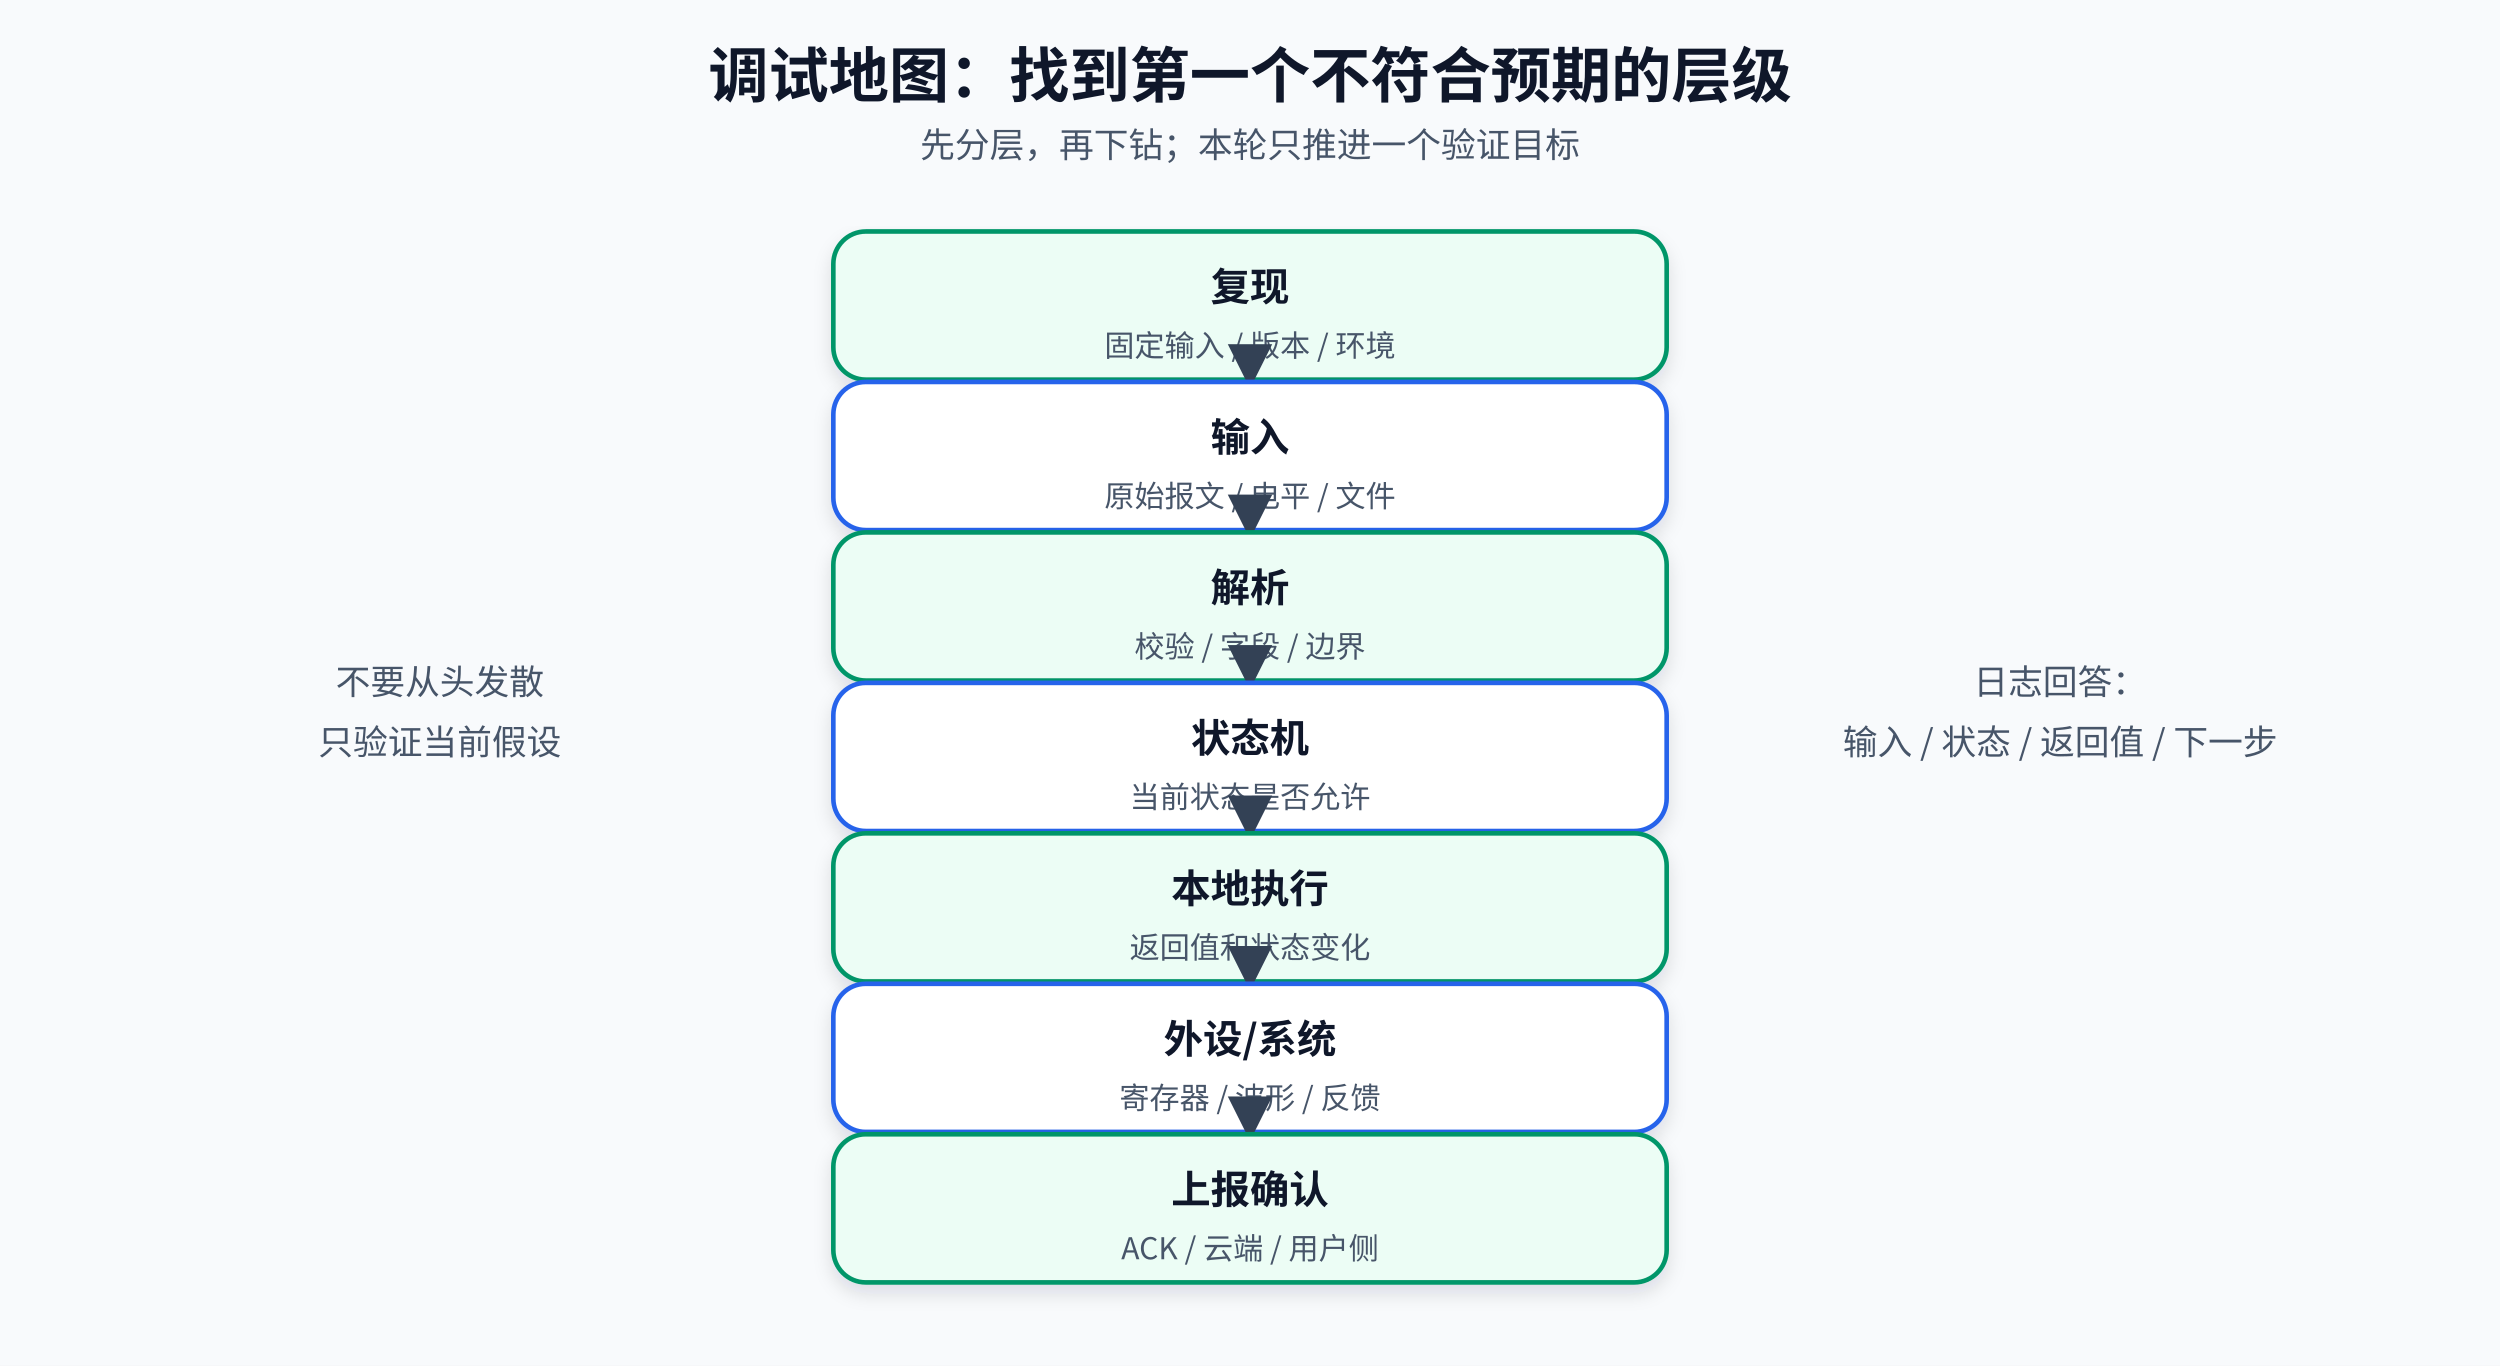
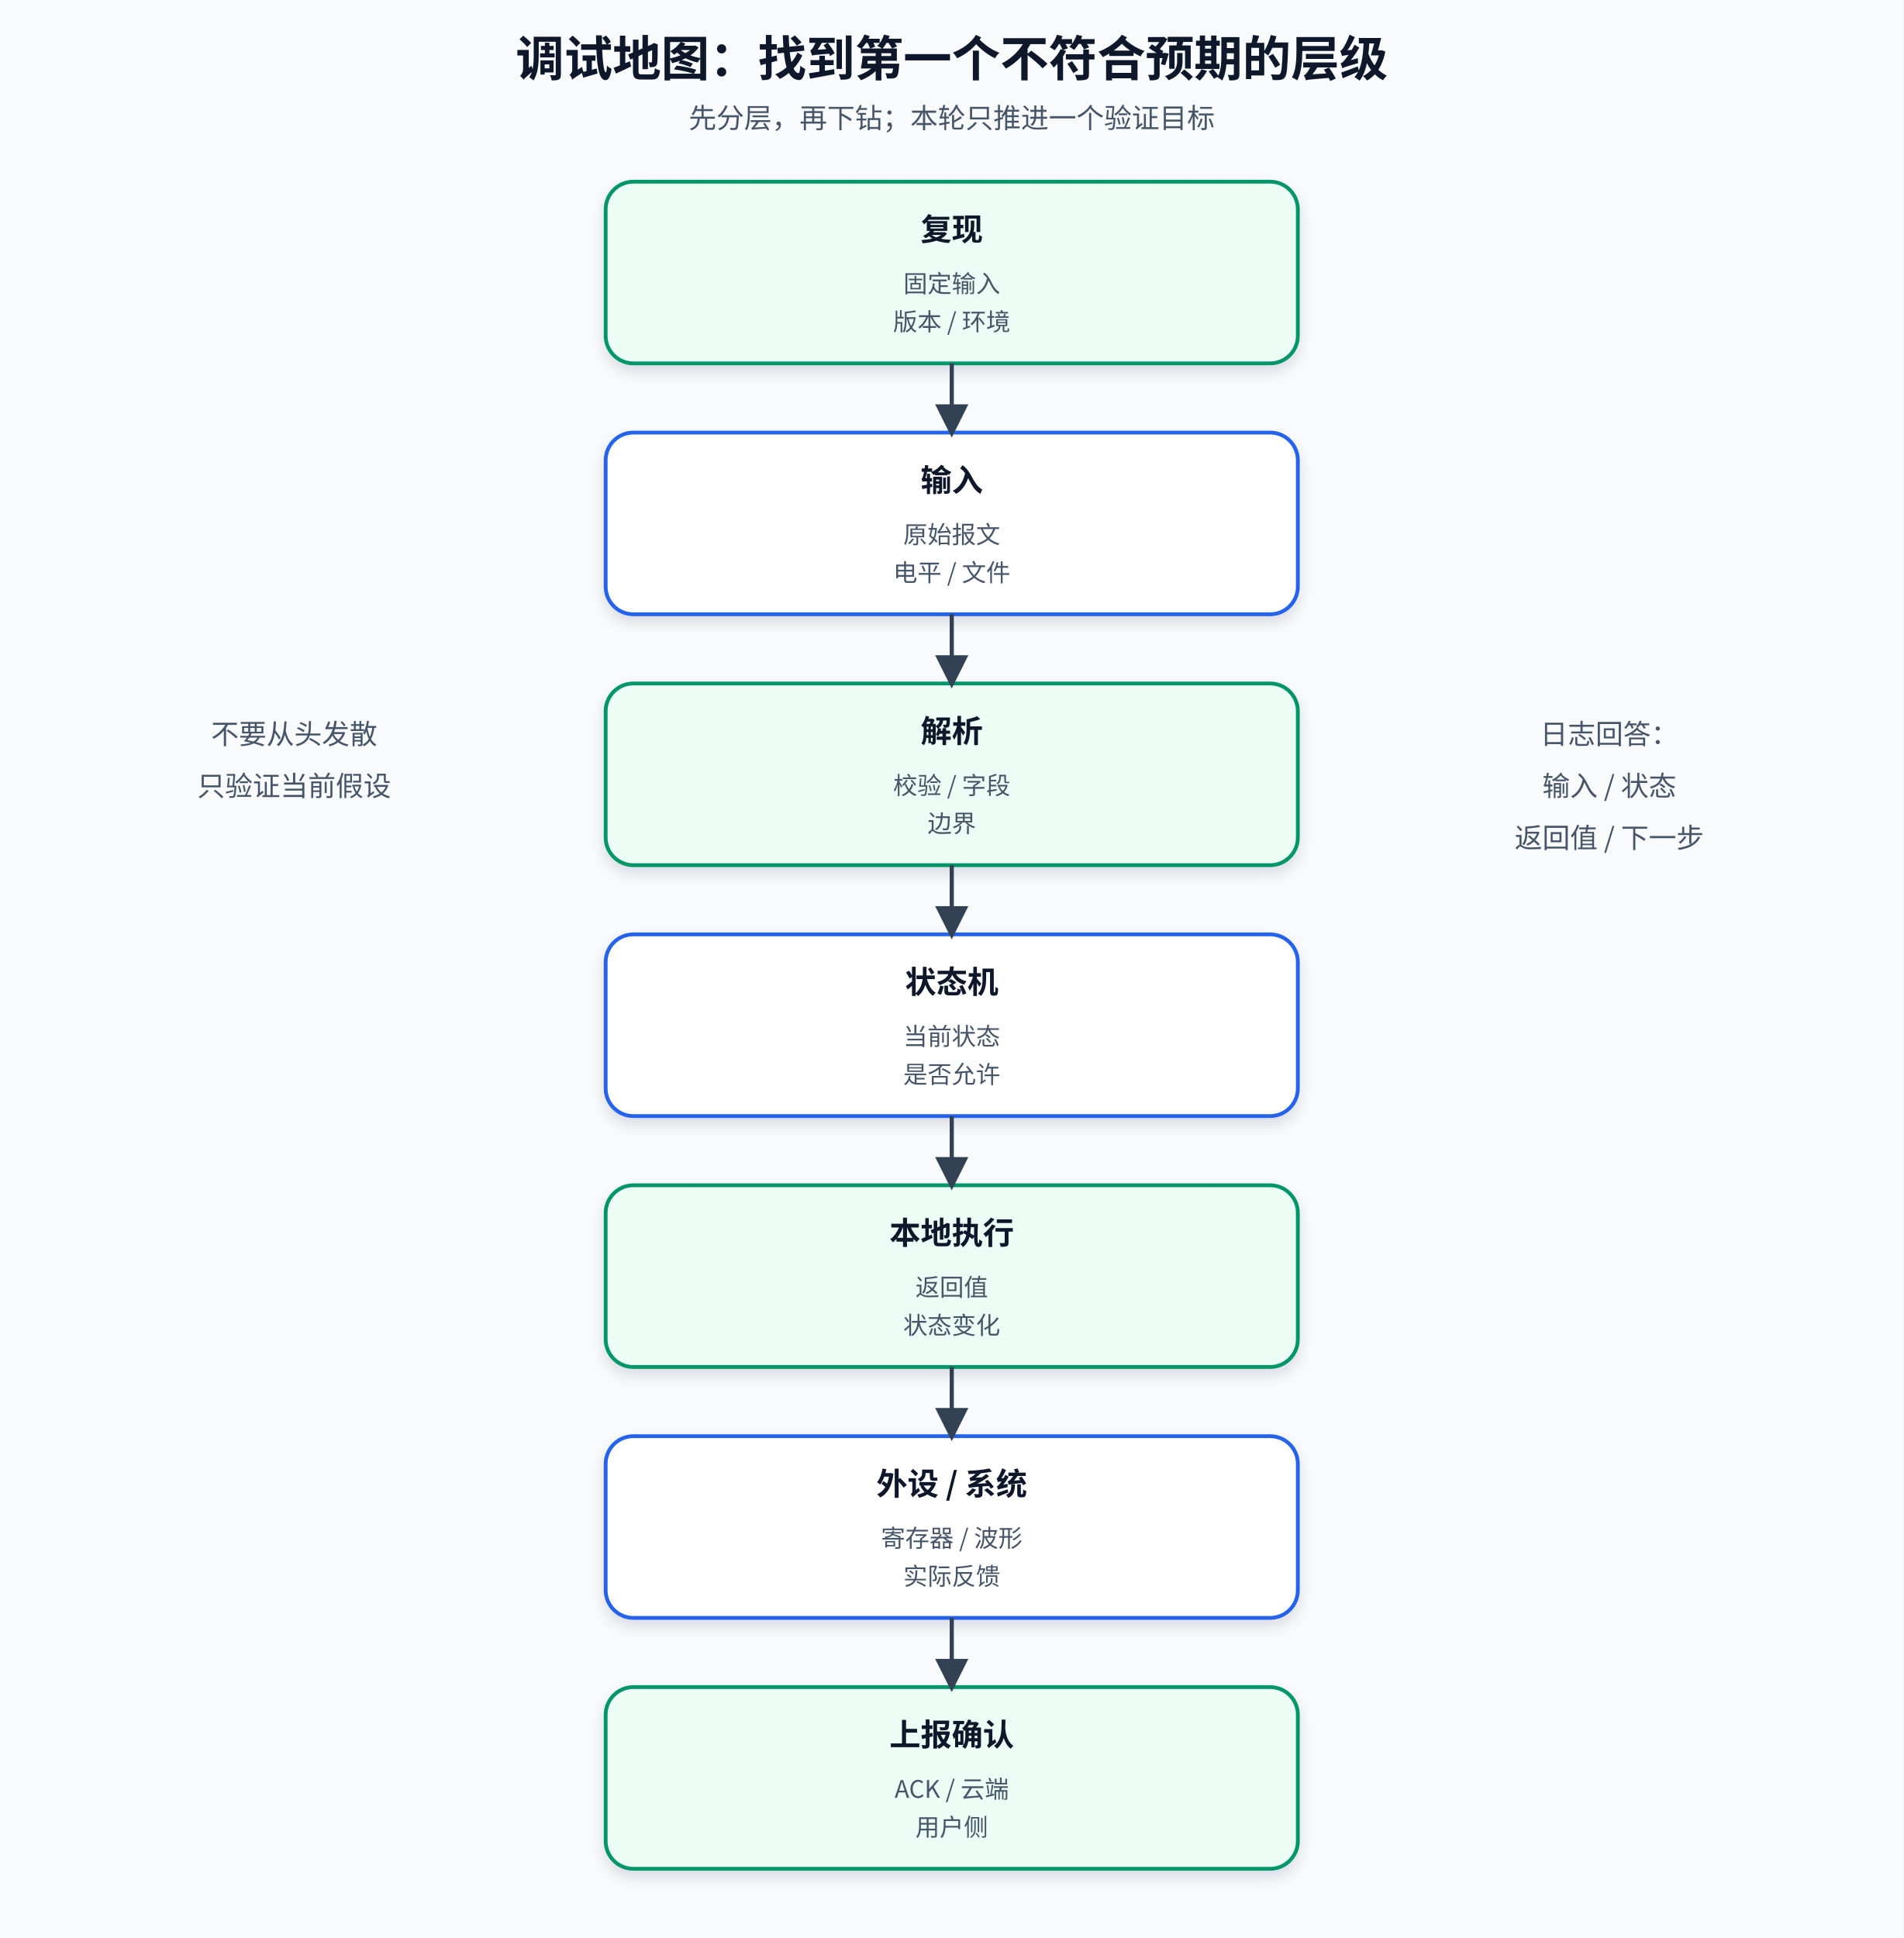
- <svg xmlns="http://www.w3.org/2000/svg" width="1080" height="590" viewBox="0 0 1080 590" role="img" aria-labelledby="title desc">
+ <svg xmlns="http://www.w3.org/2000/svg" width="1100" height="1120" viewBox="0 0 1100 1120" role="img" aria-labelledby="title desc">
  <defs>
    <marker id="arrow" viewBox="0 0 10 10" refX="8.5" refY="5" markerWidth="8" markerHeight="8" orient="auto-start-reverse">
      <path d="M 0 0 L 10 5 L 0 10 z" fill="#334155" />
    </marker>
    <filter id="shadow" x="-10%" y="-10%" width="130%" height="130%">
      <feDropShadow dx="0" dy="4" stdDeviation="4" flood-color="#0f172a" flood-opacity="0.12" />
    </filter>
  </defs>
-   <rect class="bg" x="0" y="0" width="1080" height="590" />
+   <rect class="bg" x="0" y="0" width="1100" height="1120" />
  <style>
  .bg { fill: #f8fafc; }
-   .title { font: 700 26px 'Noto Sans CJK SC', 'Microsoft YaHei', Arial, sans-serif; fill: #0f172a; text-anchor: middle; }
-   .subtitle { font: 500 15px 'Noto Sans CJK SC', 'Microsoft YaHei', Arial, sans-serif; fill: #475569; text-anchor: middle; }
-   .box { fill: #ffffff; stroke: #2563eb; stroke-width: 2; rx: 14; ry: 14; filter: url(#shadow); }
-   .box-green { fill: #ecfdf5; stroke: #059669; stroke-width: 2; rx: 14; ry: 14; filter: url(#shadow); }
-   .box-orange { fill: #fff7ed; stroke: #ea580c; stroke-width: 2; rx: 14; ry: 14; filter: url(#shadow); }
-   .box-purple { fill: #f5f3ff; stroke: #7c3aed; stroke-width: 2; rx: 14; ry: 14; filter: url(#shadow); }
-   .box-red { fill: #fef2f2; stroke: #dc2626; stroke-width: 2; rx: 14; ry: 14; filter: url(#shadow); }
-   .box-gray { fill: #f1f5f9; stroke: #64748b; stroke-width: 2; rx: 14; ry: 14; filter: url(#shadow); }
-   .label { font: 700 17px 'Noto Sans CJK SC', 'Microsoft YaHei', Arial, sans-serif; fill: #0f172a; text-anchor: middle; }
-   .small { font: 500 13px 'Noto Sans CJK SC', 'Microsoft YaHei', Arial, sans-serif; fill: #475569; text-anchor: middle; }
+   .title { font: 700 28px 'Noto Sans CJK SC', 'Microsoft YaHei', Arial, sans-serif; fill: #0f172a; text-anchor: middle; }
+   .subtitle { font: 500 16px 'Noto Sans CJK SC', 'Microsoft YaHei', Arial, sans-serif; fill: #475569; text-anchor: middle; }
+   .box { fill: #ffffff; stroke: #2563eb; stroke-width: 2.2; rx: 16; ry: 16; filter: url(#shadow); }
+   .box-green { fill: #ecfdf5; stroke: #059669; stroke-width: 2.2; rx: 16; ry: 16; filter: url(#shadow); }
+   .box-orange { fill: #fff7ed; stroke: #ea580c; stroke-width: 2.2; rx: 16; ry: 16; filter: url(#shadow); }
+   .box-purple { fill: #f5f3ff; stroke: #7c3aed; stroke-width: 2.2; rx: 16; ry: 16; filter: url(#shadow); }
+   .box-red { fill: #fef2f2; stroke: #dc2626; stroke-width: 2.2; rx: 16; ry: 16; filter: url(#shadow); }
+   .box-gray { fill: #f1f5f9; stroke: #64748b; stroke-width: 2.2; rx: 16; ry: 16; filter: url(#shadow); }
+   .label { font: 700 18px 'Noto Sans CJK SC', 'Microsoft YaHei', Arial, sans-serif; fill: #0f172a; text-anchor: middle; }
+   .small { font: 500 14px 'Noto Sans CJK SC', 'Microsoft YaHei', Arial, sans-serif; fill: #475569; text-anchor: middle; }
  .tiny { font: 500 12px 'Noto Sans CJK SC', 'Microsoft YaHei', Arial, sans-serif; fill: #64748b; text-anchor: middle; }
  .arrow { stroke: #334155; stroke-width: 2.4; fill: none; marker-end: url(#arrow); }
-   .dash { stroke: #64748b; stroke-width: 2; fill: none; stroke-dasharray: 7 6; marker-end: url(#arrow); }
+   .dash { stroke: #64748b; stroke-width: 2.2; fill: none; stroke-dasharray: 8 7; marker-end: url(#arrow); }
</style>
-   <text class="title" x="540" y="42">调试地图：找到第一个不符合预期的层级</text>
-   <text class="subtitle" x="540" y="68">先分层，再下钻；本轮只推进一个验证目标</text>
-   <rect class="box-green" x="360" y="100" width="360" height="64" />
-   <text class="label" x="540.0" y="130">复现</text>
-   <text class="small" x="540.0" y="154">固定输入 / 版本 / 环境</text>
-   <path class="arrow" d="M 540 164 L 540 165" />
-   <rect class="box" x="360" y="165" width="360" height="64" />
-   <text class="label" x="540.0" y="195">输入</text>
-   <text class="small" x="540.0" y="219">原始报文 / 电平 / 文件</text>
-   <path class="arrow" d="M 540 229 L 540 230" />
-   <rect class="box-green" x="360" y="230" width="360" height="64" />
-   <text class="label" x="540.0" y="260">解析</text>
-   <text class="small" x="540.0" y="284">校验 / 字段 / 边界</text>
-   <path class="arrow" d="M 540 294 L 540 295" />
-   <rect class="box" x="360" y="295" width="360" height="64" />
-   <text class="label" x="540.0" y="325">状态机</text>
-   <text class="small" x="540.0" y="349">当前状态是否允许</text>
-   <path class="arrow" d="M 540 359 L 540 360" />
-   <rect class="box-green" x="360" y="360" width="360" height="64" />
-   <text class="label" x="540.0" y="390">本地执行</text>
-   <text class="small" x="540.0" y="414">返回值和状态变化</text>
-   <path class="arrow" d="M 540 424 L 540 425" />
-   <rect class="box" x="360" y="425" width="360" height="64" />
-   <text class="label" x="540.0" y="455">外设/系统</text>
-   <text class="small" x="540.0" y="479">寄存器 / 波形 / 反馈</text>
-   <path class="arrow" d="M 540 489 L 540 490" />
-   <rect class="box-green" x="360" y="490" width="360" height="64" />
-   <text class="label" x="540.0" y="520">上报确认</text>
-   <text class="small" x="540.0" y="544">ACK / 云端 / 用户侧</text>
-   <text class="subtitle" x="190" y="300">不要从头发散</text>
-   <text class="subtitle" x="190" y="326">只验证当前假设</text>
-   <text class="subtitle" x="890" y="300">日志回答：</text>
-   <text class="subtitle" x="890" y="326">输入 / 状态 / 返回值 / 下一步</text>
+   <text class="title" x="550.0" y="44">调试地图：找到第一个不符合预期的层级</text>
+   <text class="subtitle" x="550.0" y="74">先分层，再下钻；本轮只推进一个验证目标</text>
+   <rect class="box-green" x="350" y="105" width="400" height="105" />
+   <text class="label" x="550.0" y="139">复现</text>
+   <text class="small" x="550.0" y="169">固定输入</text>
+   <text class="small" x="550.0" y="191">版本 / 环境</text>
+   <rect class="box" x="350" y="250" width="400" height="105" />
+   <text class="label" x="550.0" y="284">输入</text>
+   <text class="small" x="550.0" y="314">原始报文</text>
+   <text class="small" x="550.0" y="336">电平 / 文件</text>
+   <rect class="box-green" x="350" y="395" width="400" height="105" />
+   <text class="label" x="550.0" y="429">解析</text>
+   <text class="small" x="550.0" y="459">校验 / 字段</text>
+   <text class="small" x="550.0" y="481">边界</text>
+   <rect class="box" x="350" y="540" width="400" height="105" />
+   <text class="label" x="550.0" y="574">状态机</text>
+   <text class="small" x="550.0" y="604">当前状态</text>
+   <text class="small" x="550.0" y="626">是否允许</text>
+   <rect class="box-green" x="350" y="685" width="400" height="105" />
+   <text class="label" x="550.0" y="719">本地执行</text>
+   <text class="small" x="550.0" y="749">返回值</text>
+   <text class="small" x="550.0" y="771">状态变化</text>
+   <rect class="box" x="350" y="830" width="400" height="105" />
+   <text class="label" x="550.0" y="864">外设 / 系统</text>
+   <text class="small" x="550.0" y="894">寄存器 / 波形</text>
+   <text class="small" x="550.0" y="916">实际反馈</text>
+   <rect class="box-green" x="350" y="975" width="400" height="105" />
+   <text class="label" x="550.0" y="1009">上报确认</text>
+   <text class="small" x="550.0" y="1039">ACK / 云端</text>
+   <text class="small" x="550.0" y="1061">用户侧</text>
+   <path class="arrow" d="M 550 210 L 550 250" />
+   <path class="arrow" d="M 550 355 L 550 395" />
+   <path class="arrow" d="M 550 500 L 550 540" />
+   <path class="arrow" d="M 550 645 L 550 685" />
+   <path class="arrow" d="M 550 790 L 550 830" />
+   <path class="arrow" d="M 550 935 L 550 975" />
+   <text class="subtitle" x="170" y="430">不要从头发散</text>
+   <text class="subtitle" x="170" y="460">只验证当前假设</text>
+   <text class="subtitle" x="930" y="430">日志回答：</text>
+   <text class="subtitle" x="930" y="460">输入 / 状态</text>
+   <text class="subtitle" x="930" y="490">返回值 / 下一步</text>
</svg>
